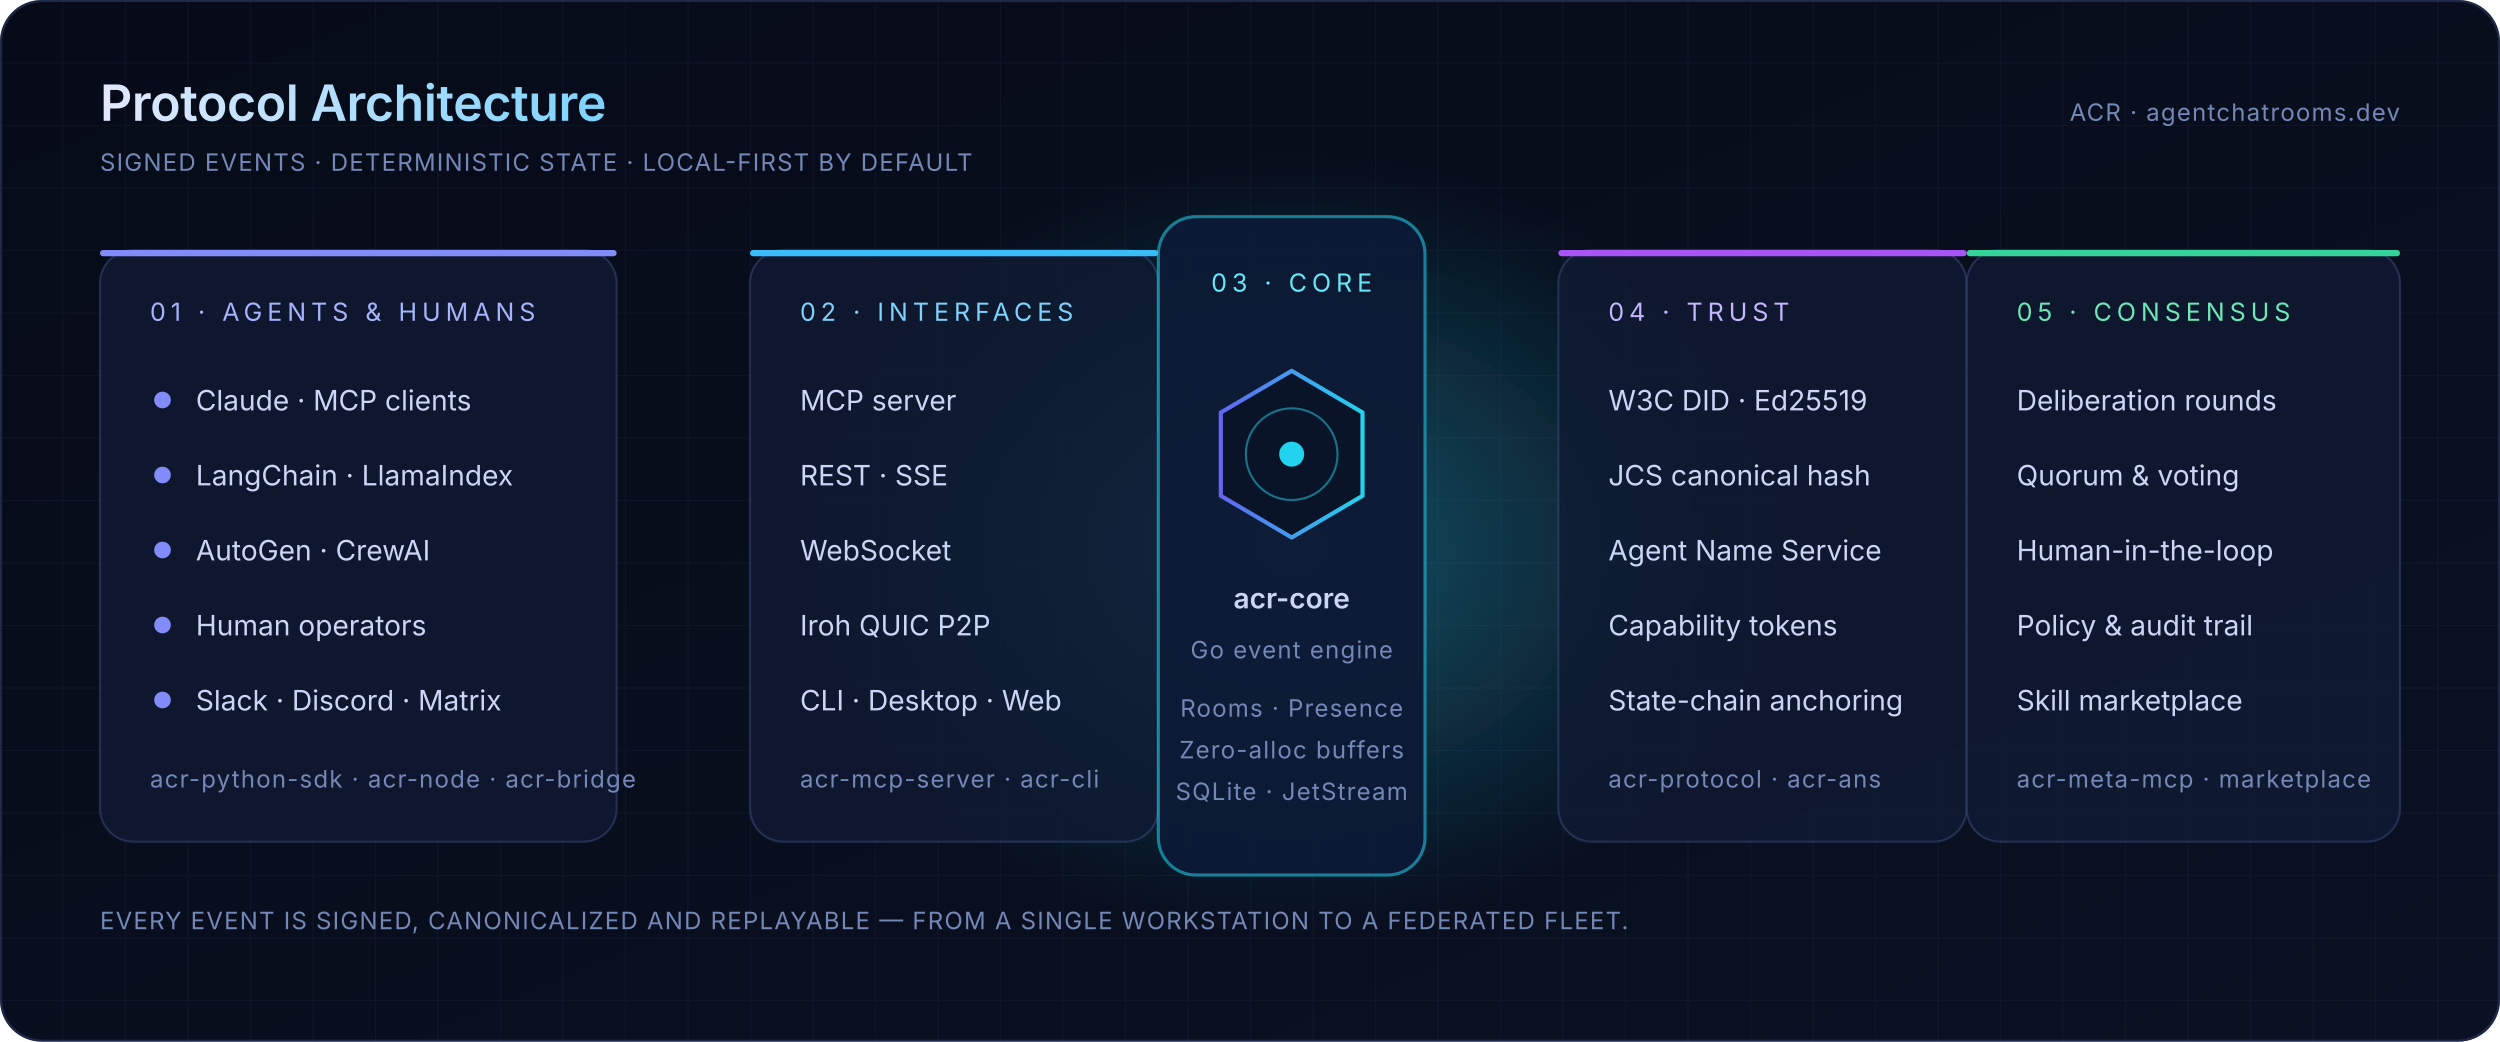
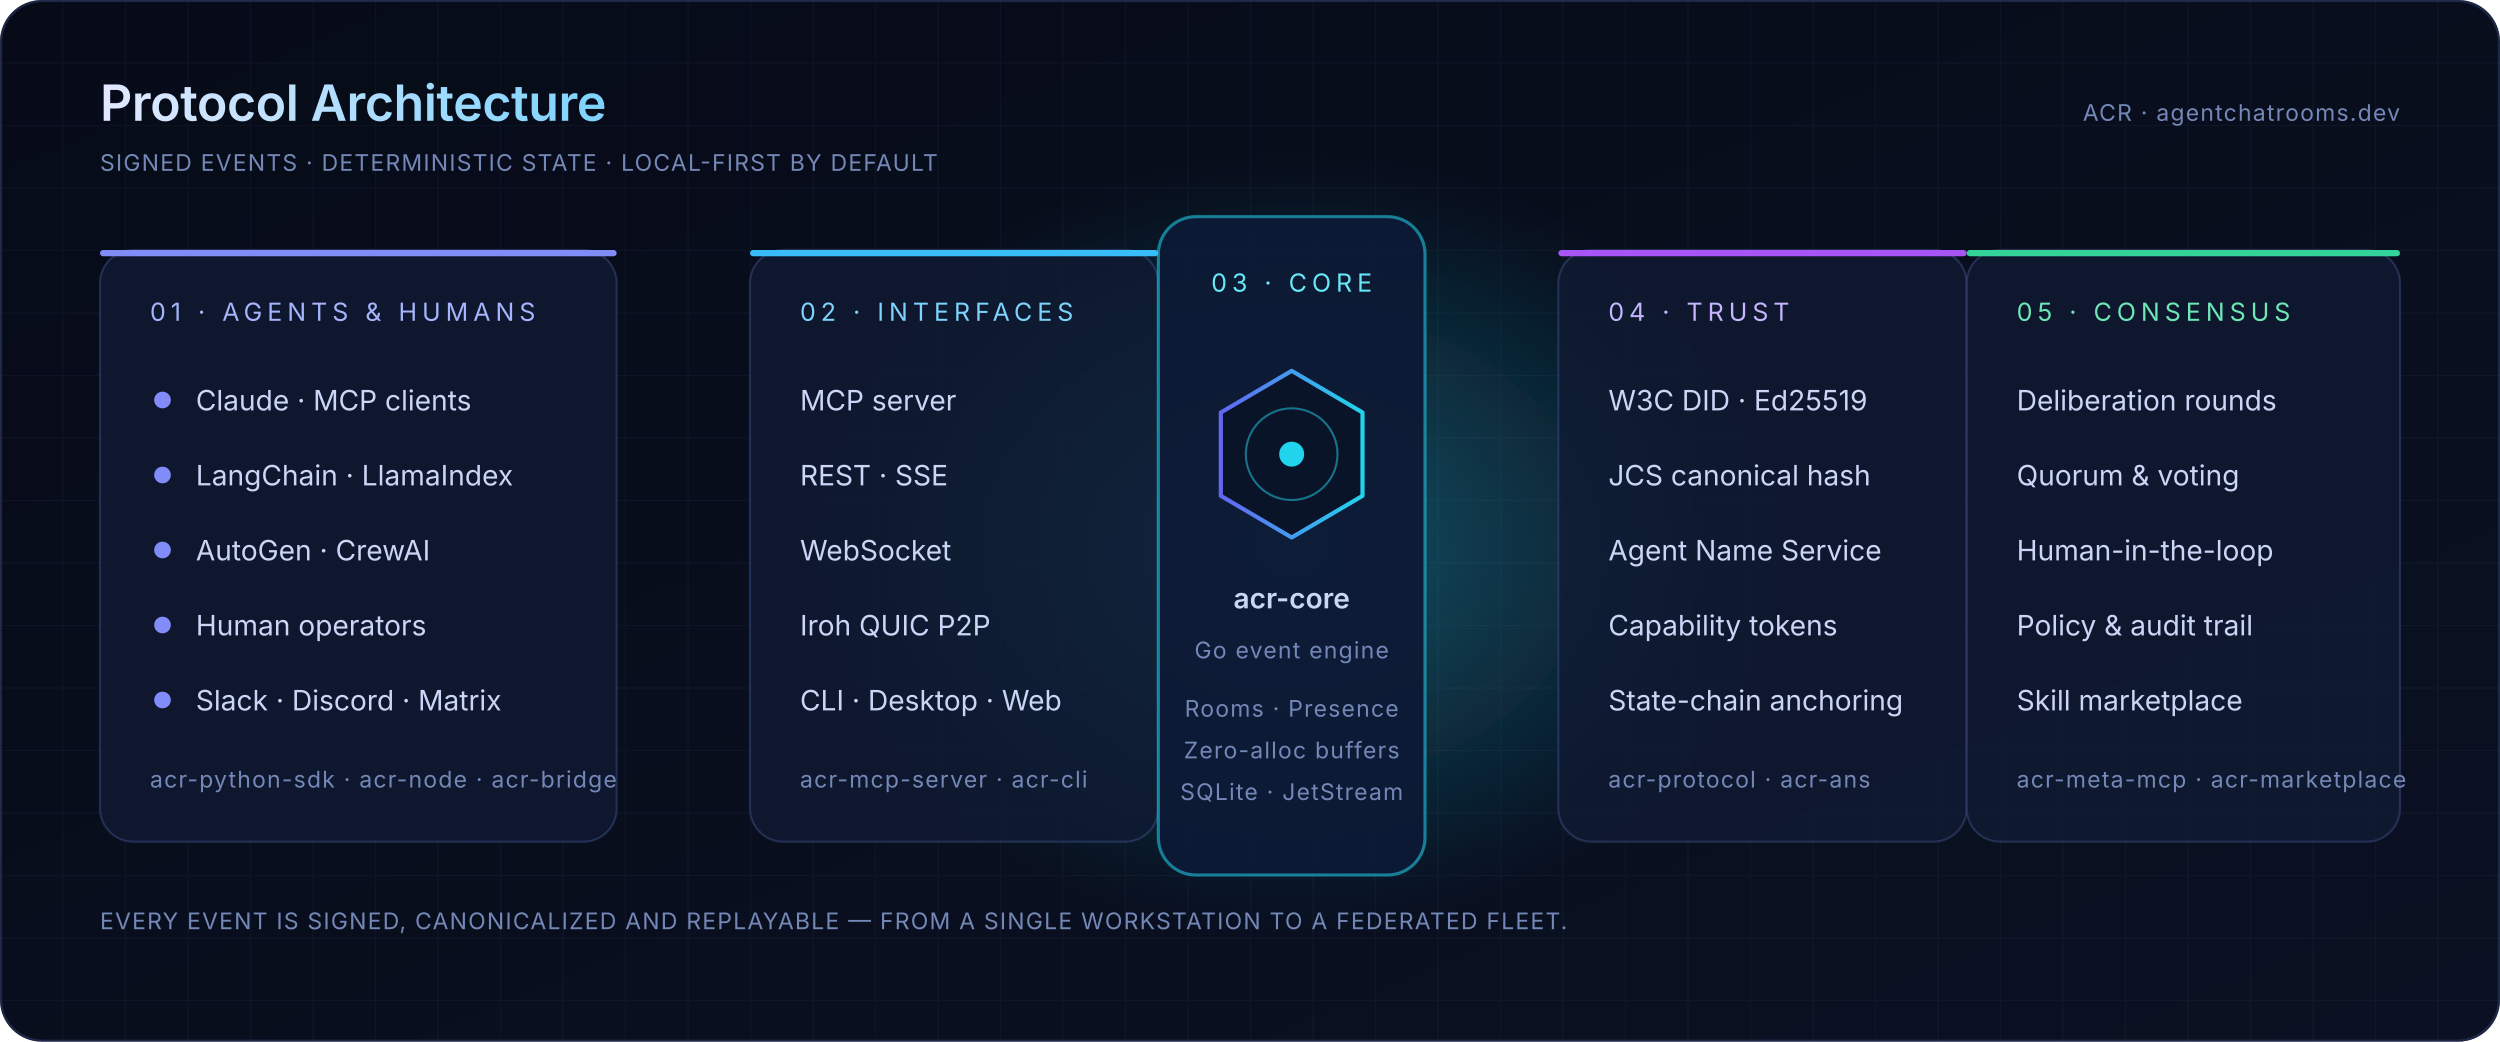
<svg xmlns="http://www.w3.org/2000/svg" width="1200" height="500" viewBox="0 0 1200 500" role="img" aria-label="ACR protocol architecture — agents connect through SDKs and transports to the acr-core daemon, which anchors state, consensus and decentralized identity">
  <defs>
    <linearGradient id="arc-bg" x1="0" y1="0" x2="1" y2="1">
      <stop offset="0%" stop-color="#070b18" />
      <stop offset="100%" stop-color="#0a1122" />
    </linearGradient>
    <linearGradient id="arc-flow" x1="0" y1="0" x2="1" y2="0">
      <stop offset="0%" stop-color="#6366f1" />
      <stop offset="100%" stop-color="#22d3ee" />
    </linearGradient>
    <linearGradient id="arc-heading" x1="0" y1="0" x2="1" y2="0">
      <stop offset="0%" stop-color="#e2e8ff" />
      <stop offset="100%" stop-color="#7dd3fc" />
    </linearGradient>
    <radialGradient id="arc-core-glow" cx="50%" cy="50%" r="50%">
      <stop offset="0%" stop-color="#22d3ee" stop-opacity="0.35" />
      <stop offset="100%" stop-color="#22d3ee" stop-opacity="0" />
    </radialGradient>
    <pattern id="arc-grid" width="30" height="30" patternUnits="userSpaceOnUse">
      <path d="M30 0H0V30" fill="none" stroke="#8ea0ff" stroke-opacity="0.05" stroke-width="1" />
    </pattern>
    <clipPath id="arc-clip">
      <rect width="1200" height="500" rx="20" />
    </clipPath>
    <filter id="arc-soft" x="-50%" y="-50%" width="200%" height="200%">
      <feGaussianBlur stdDeviation="10" />
    </filter>
    <style>
      .arc-fs { font-family: 'Segoe UI', Inter, 'Helvetica Neue', Arial, sans-serif; }
      .card { fill: #101a33; fill-opacity: .78; stroke: #38487a; stroke-opacity: .55; }
      .col-title { font-size: 12px; letter-spacing: 2.4px; }
      .item { font-size: 13.5px; fill: #cbd5f5; }
-       .muted { font-size: 11.5px; fill: #7488b8; letter-spacing: .6px; }
+       .muted { font-size: 11px; fill: #7488b8; letter-spacing: .6px; }

      @keyframes arc-dash { to { stroke-dashoffset: -220; } }
      @keyframes arc-fade-in { from { opacity: 0; transform: translateY(12px); } to { opacity: 1; transform: translateY(0); } }
      @keyframes arc-pulse { 0%,100% { opacity: .3; } 50% { opacity: .9; } }
      @keyframes arc-breathe { 0%,100% { transform: scale(1); opacity: .5; } 50% { transform: scale(1.08); opacity: .95; } }

      .wire { stroke-dasharray: 6 10; animation: arc-dash 6s linear infinite; }
      .col-1 { animation: arc-fade-in .8s cubic-bezier(.2,.8,.25,1) .05s both; }
      .col-2 { animation: arc-fade-in .8s cubic-bezier(.2,.8,.25,1) .2s both; }
      .col-3 { animation: arc-fade-in .8s cubic-bezier(.2,.8,.25,1) .35s both; }
      .col-4 { animation: arc-fade-in .8s cubic-bezier(.2,.8,.25,1) .5s both; }
      .pulse { animation: arc-pulse 3s ease-in-out infinite; }
      .core-halo { transform-origin: 620px 262px; animation: arc-breathe 5s ease-in-out infinite; }

      @media (prefers-reduced-motion: reduce) {
        .wire, .col-1, .col-2, .col-3, .col-4, .pulse, .core-halo { animation: none; }
      }
    </style>
  </defs>
  <g clip-path="url(#arc-clip)" class="arc-fs">
    <rect width="1200" height="500" fill="url(#arc-bg)" />
    <rect width="1200" height="500" fill="url(#arc-grid)" />
    <ellipse class="core-halo" cx="620" cy="262" rx="230" ry="180" fill="url(#arc-core-glow)" filter="url(#arc-soft)" />
    <text x="48" y="58" fill="url(#arc-heading)" font-size="24" font-weight="600" letter-spacing="-0.2">Protocol Architecture</text>
    <text x="48" y="82" class="muted">SIGNED EVENTS · DETERMINISTIC STATE · LOCAL-FIRST BY DEFAULT</text>
    <text x="1152" y="58" class="muted" text-anchor="end" font-size="12" letter-spacing="2.2">ACR · agentchatrooms.dev</text>
    <g fill="none" stroke="url(#arc-flow)" stroke-opacity="0.55" stroke-width="1.6">
      <path class="wire" d="M296 262 H360" />
      <path class="wire" d="M556 262 H492" />
      <path class="wire" d="M684 262 H748" />
      <path class="wire" d="M944 262 H880" />
    </g>
    <circle r="3.4" fill="#a5b4fc">
      <animateMotion dur="4s" repeatCount="indefinite" path="M296 262 H360" />
      <animate attributeName="opacity" values="0;1;1;0" dur="4s" repeatCount="indefinite" />
    </circle>
    <circle r="3.4" fill="#7dd3fc">
      <animateMotion dur="4s" begin="0.9s" repeatCount="indefinite" path="M492 262 H556" />
      <animate attributeName="opacity" values="0;1;1;0" dur="4s" begin="0.9s" repeatCount="indefinite" />
    </circle>
    <circle r="3.4" fill="#67e8f9">
      <animateMotion dur="4s" begin="1.8s" repeatCount="indefinite" path="M684 262 H748" />
      <animate attributeName="opacity" values="0;1;1;0" dur="4s" begin="1.8s" repeatCount="indefinite" />
    </circle>
    <circle r="3.4" fill="#c4b5fd">
      <animateMotion dur="4s" begin="2.7s" repeatCount="indefinite" path="M880 262 H944" />
      <animate attributeName="opacity" values="0;1;1;0" dur="4s" begin="2.7s" repeatCount="indefinite" />
    </circle>
    <g class="col-1">
      <rect x="48" y="120" width="248" height="284" rx="16" class="card" />
      <rect x="48" y="120" width="248" height="3" rx="1.5" fill="#818cf8" />
      <text x="72" y="154" class="col-title" fill="#a5b4fc">01 · AGENTS &amp; HUMANS</text>
      <g class="item">
        <circle class="pulse" cx="78" cy="192" r="4" fill="#818cf8" />
        <text x="94" y="197">Claude · MCP clients</text>
        <circle class="pulse" cx="78" cy="228" r="4" fill="#818cf8" />
        <text x="94" y="233">LangChain · LlamaIndex</text>
        <circle class="pulse" cx="78" cy="264" r="4" fill="#818cf8" />
        <text x="94" y="269">AutoGen · CrewAI</text>
        <circle class="pulse" cx="78" cy="300" r="4" fill="#818cf8" />
        <text x="94" y="305">Human operators</text>
        <circle class="pulse" cx="78" cy="336" r="4" fill="#818cf8" />
        <text x="94" y="341">Slack · Discord · Matrix</text>
      </g>
      <text x="72" y="378" class="muted">acr-python-sdk · acr-node · acr-bridge</text>
    </g>
    <g class="col-2">
      <rect x="360" y="120" width="196" height="284" rx="16" class="card" />
      <rect x="360" y="120" width="196" height="3" rx="1.5" fill="#38bdf8" />
      <text x="384" y="154" class="col-title" fill="#7dd3fc">02 · INTERFACES</text>
      <g class="item">
        <text x="384" y="197">MCP server</text>
        <text x="384" y="233">REST · SSE</text>
        <text x="384" y="269">WebSocket</text>
        <text x="384" y="305">Iroh QUIC P2P</text>
        <text x="384" y="341">CLI · Desktop · Web</text>
      </g>
      <text x="384" y="378" class="muted">acr-mcp-server · acr-cli</text>
    </g>
    <g class="col-3">
      <rect x="556" y="104" width="128" height="316" rx="18" fill="#0d1a35" fill-opacity="0.95" stroke="#22d3ee" stroke-opacity="0.55" stroke-width="1.5" />
      <text x="620" y="140" class="col-title" fill="#67e8f9" text-anchor="middle">03 · CORE</text>
      <g transform="translate(620 218)">
        <path d="M0 -40 L34 -20 L34 20 L0 40 L-34 20 L-34 -20 Z" fill="#0a1428" stroke="url(#arc-flow)" stroke-width="2" stroke-linejoin="round" />
        <circle cx="0" cy="0" r="6" fill="#22d3ee">
          <animate attributeName="r" values="5;7.5;5" dur="2.8s" repeatCount="indefinite" />
        </circle>
        <circle cx="0" cy="0" r="22" fill="none" stroke="#22d3ee" stroke-opacity="0.5">
          <animate attributeName="r" values="14;34" dur="3s" repeatCount="indefinite" />
          <animate attributeName="stroke-opacity" values="0.55;0" dur="3s" repeatCount="indefinite" />
        </circle>
      </g>
      <text x="620" y="292" class="item" text-anchor="middle" font-weight="600" fill="#e0f2fe">acr-core</text>
      <text x="620" y="316" class="muted" text-anchor="middle">Go event engine</text>
      <text x="620" y="344" class="muted" text-anchor="middle">Rooms · Presence</text>
      <text x="620" y="364" class="muted" text-anchor="middle">Zero-alloc buffers</text>
      <text x="620" y="384" class="muted" text-anchor="middle">SQLite · JetStream</text>
    </g>
    <g class="col-4">
      <rect x="748" y="120" width="196" height="284" rx="16" class="card" />
      <rect x="748" y="120" width="196" height="3" rx="1.5" fill="#a855f7" />
      <text x="772" y="154" class="col-title" fill="#c4b5fd">04 · TRUST</text>
      <g class="item">
        <text x="772" y="197">W3C DID · Ed25519</text>
        <text x="772" y="233">JCS canonical hash</text>
        <text x="772" y="269">Agent Name Service</text>
        <text x="772" y="305">Capability tokens</text>
        <text x="772" y="341">State-chain anchoring</text>
      </g>
      <text x="772" y="378" class="muted">acr-protocol · acr-ans</text>
      <rect x="944" y="120" width="208" height="284" rx="16" class="card" />
      <rect x="944" y="120" width="208" height="3" rx="1.5" fill="#34d399" />
      <text x="968" y="154" class="col-title" fill="#6ee7b7">05 · CONSENSUS</text>
      <g class="item">
        <text x="968" y="197">Deliberation rounds</text>
        <text x="968" y="233">Quorum &amp; voting</text>
        <text x="968" y="269">Human-in-the-loop</text>
        <text x="968" y="305">Policy &amp; audit trail</text>
        <text x="968" y="341">Skill marketplace</text>
      </g>
-       <text x="968" y="378" class="muted">acr-meta-mcp · marketplace</text>
+       <text x="968" y="378" class="muted">acr-meta-mcp · acr-marketplace</text>
    </g>
    <text x="48" y="446" class="muted">EVERY EVENT IS SIGNED, CANONICALIZED AND REPLAYABLE — FROM A SINGLE WORKSTATION TO A FEDERATED FLEET.</text>
    <rect x="0.5" y="0.5" width="1199" height="499" rx="20" fill="none" stroke="#38487a" stroke-opacity="0.45" />
  </g>
</svg>
